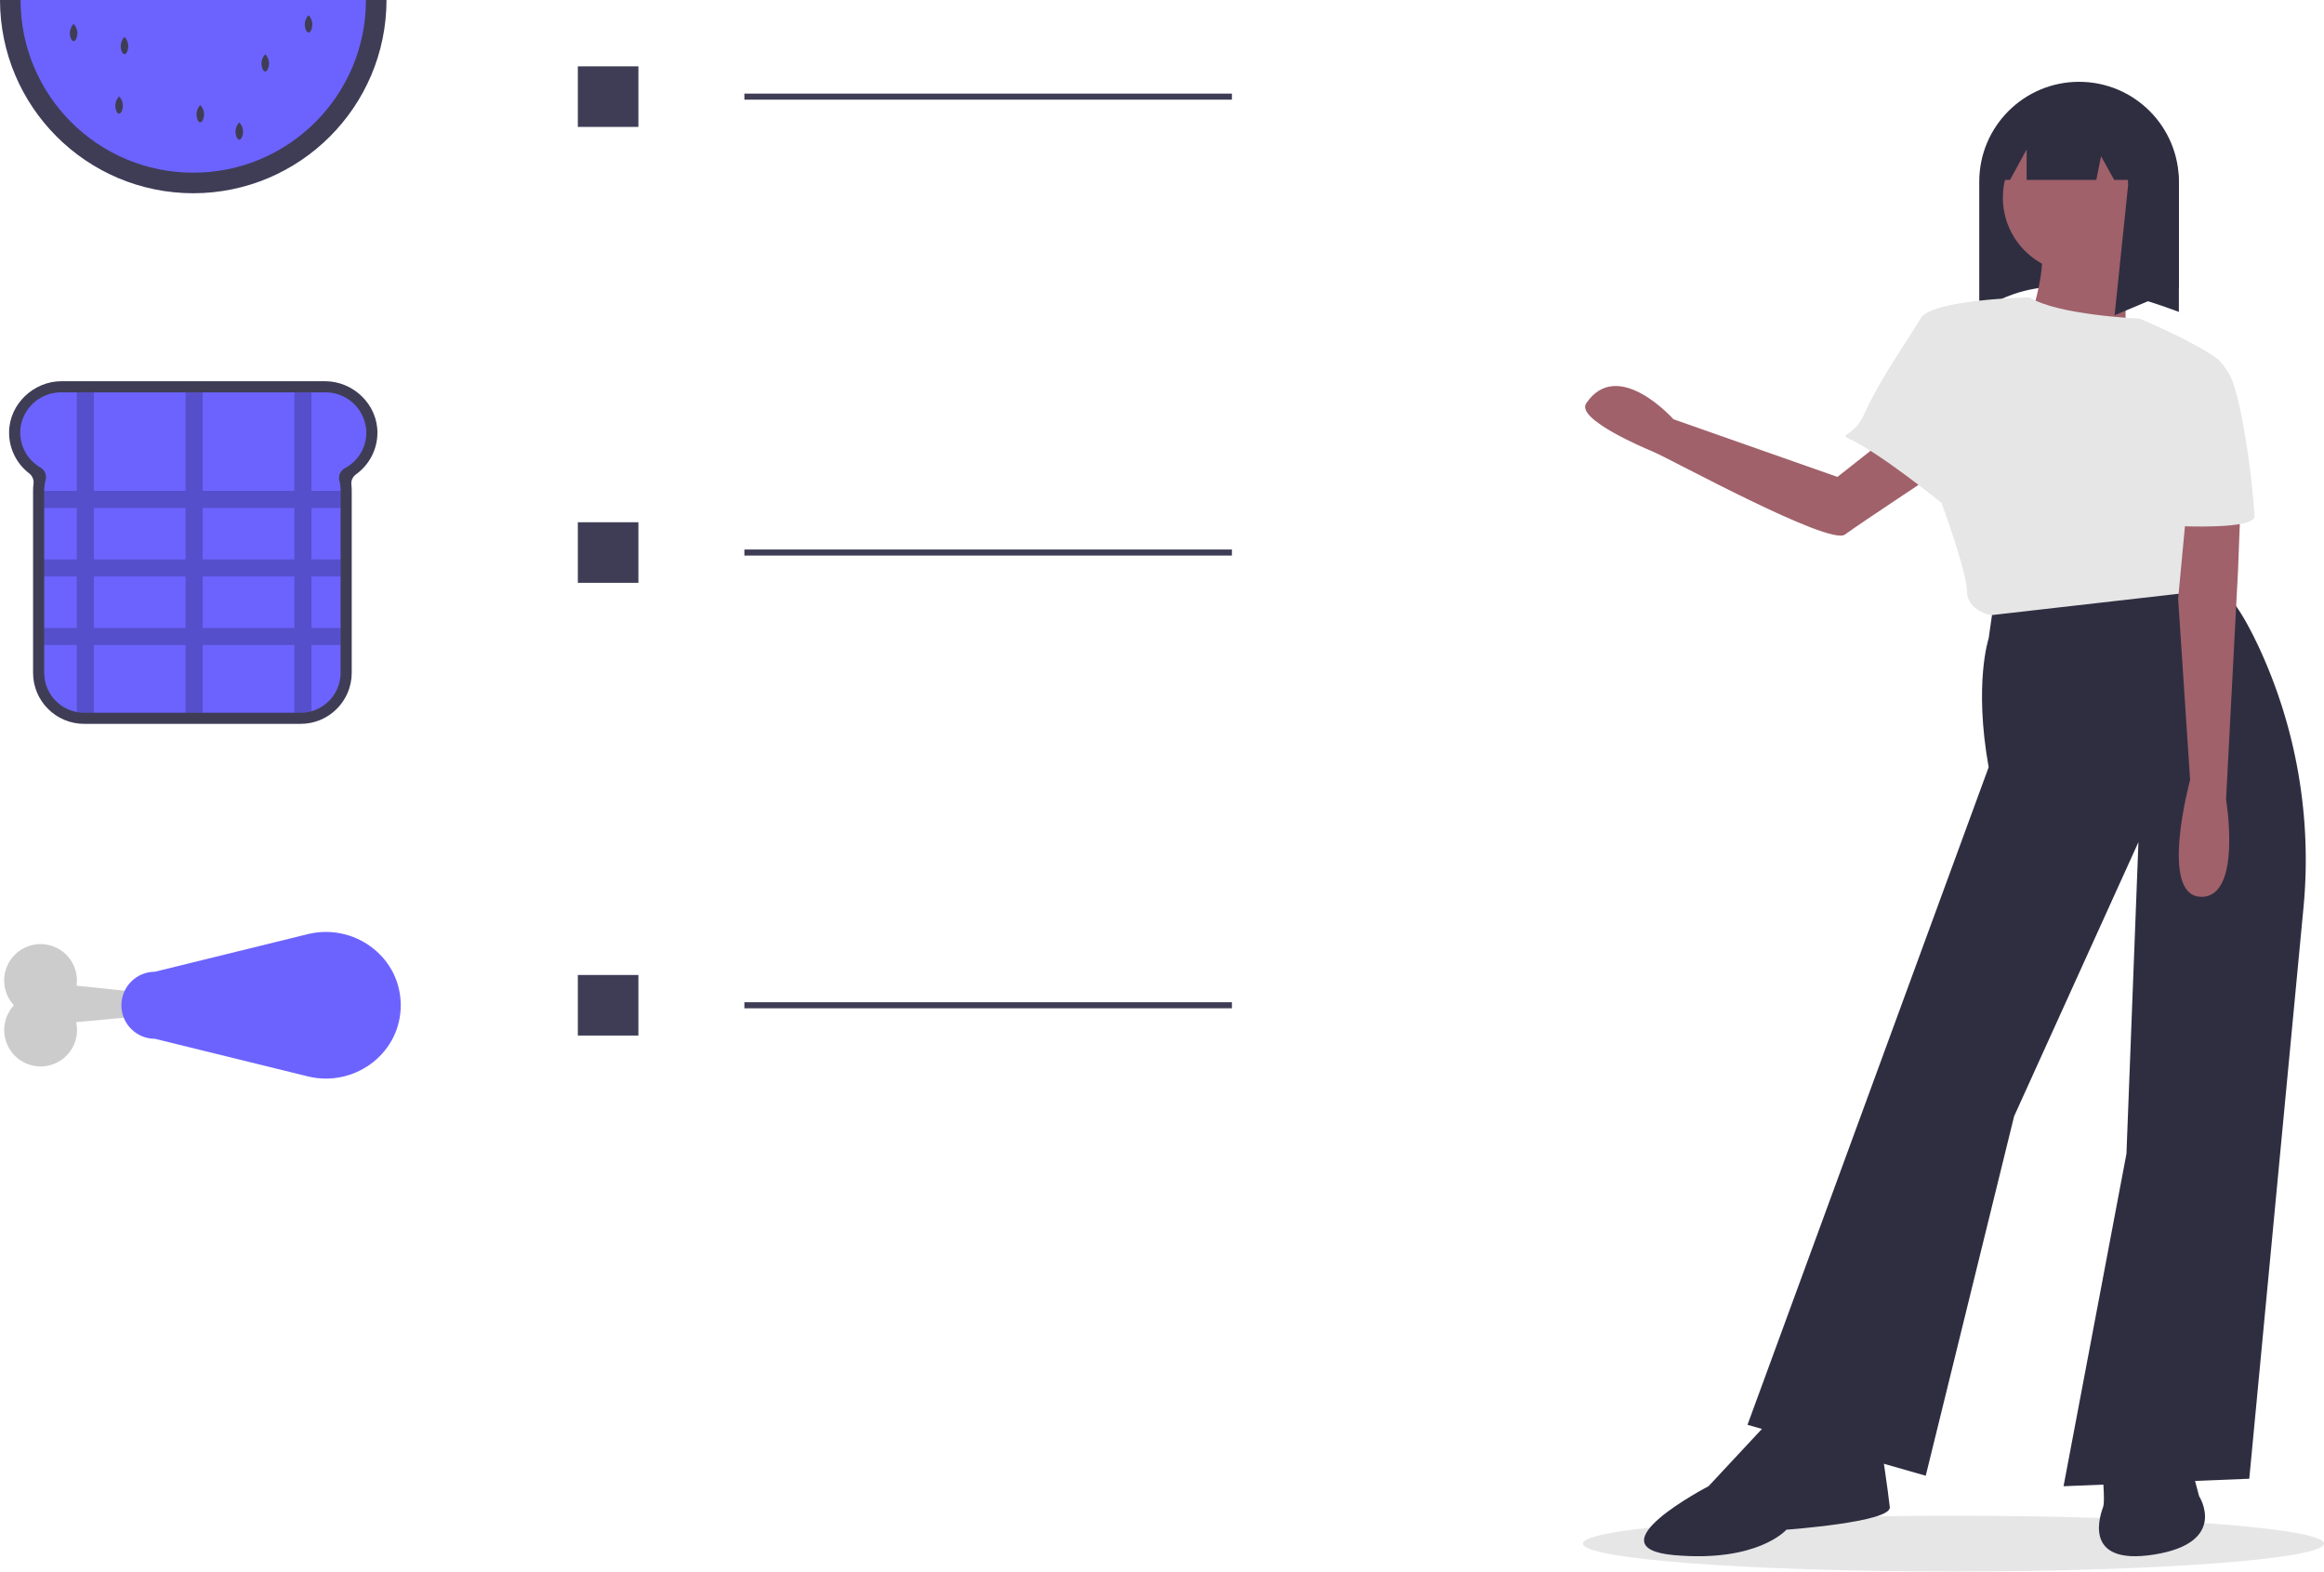
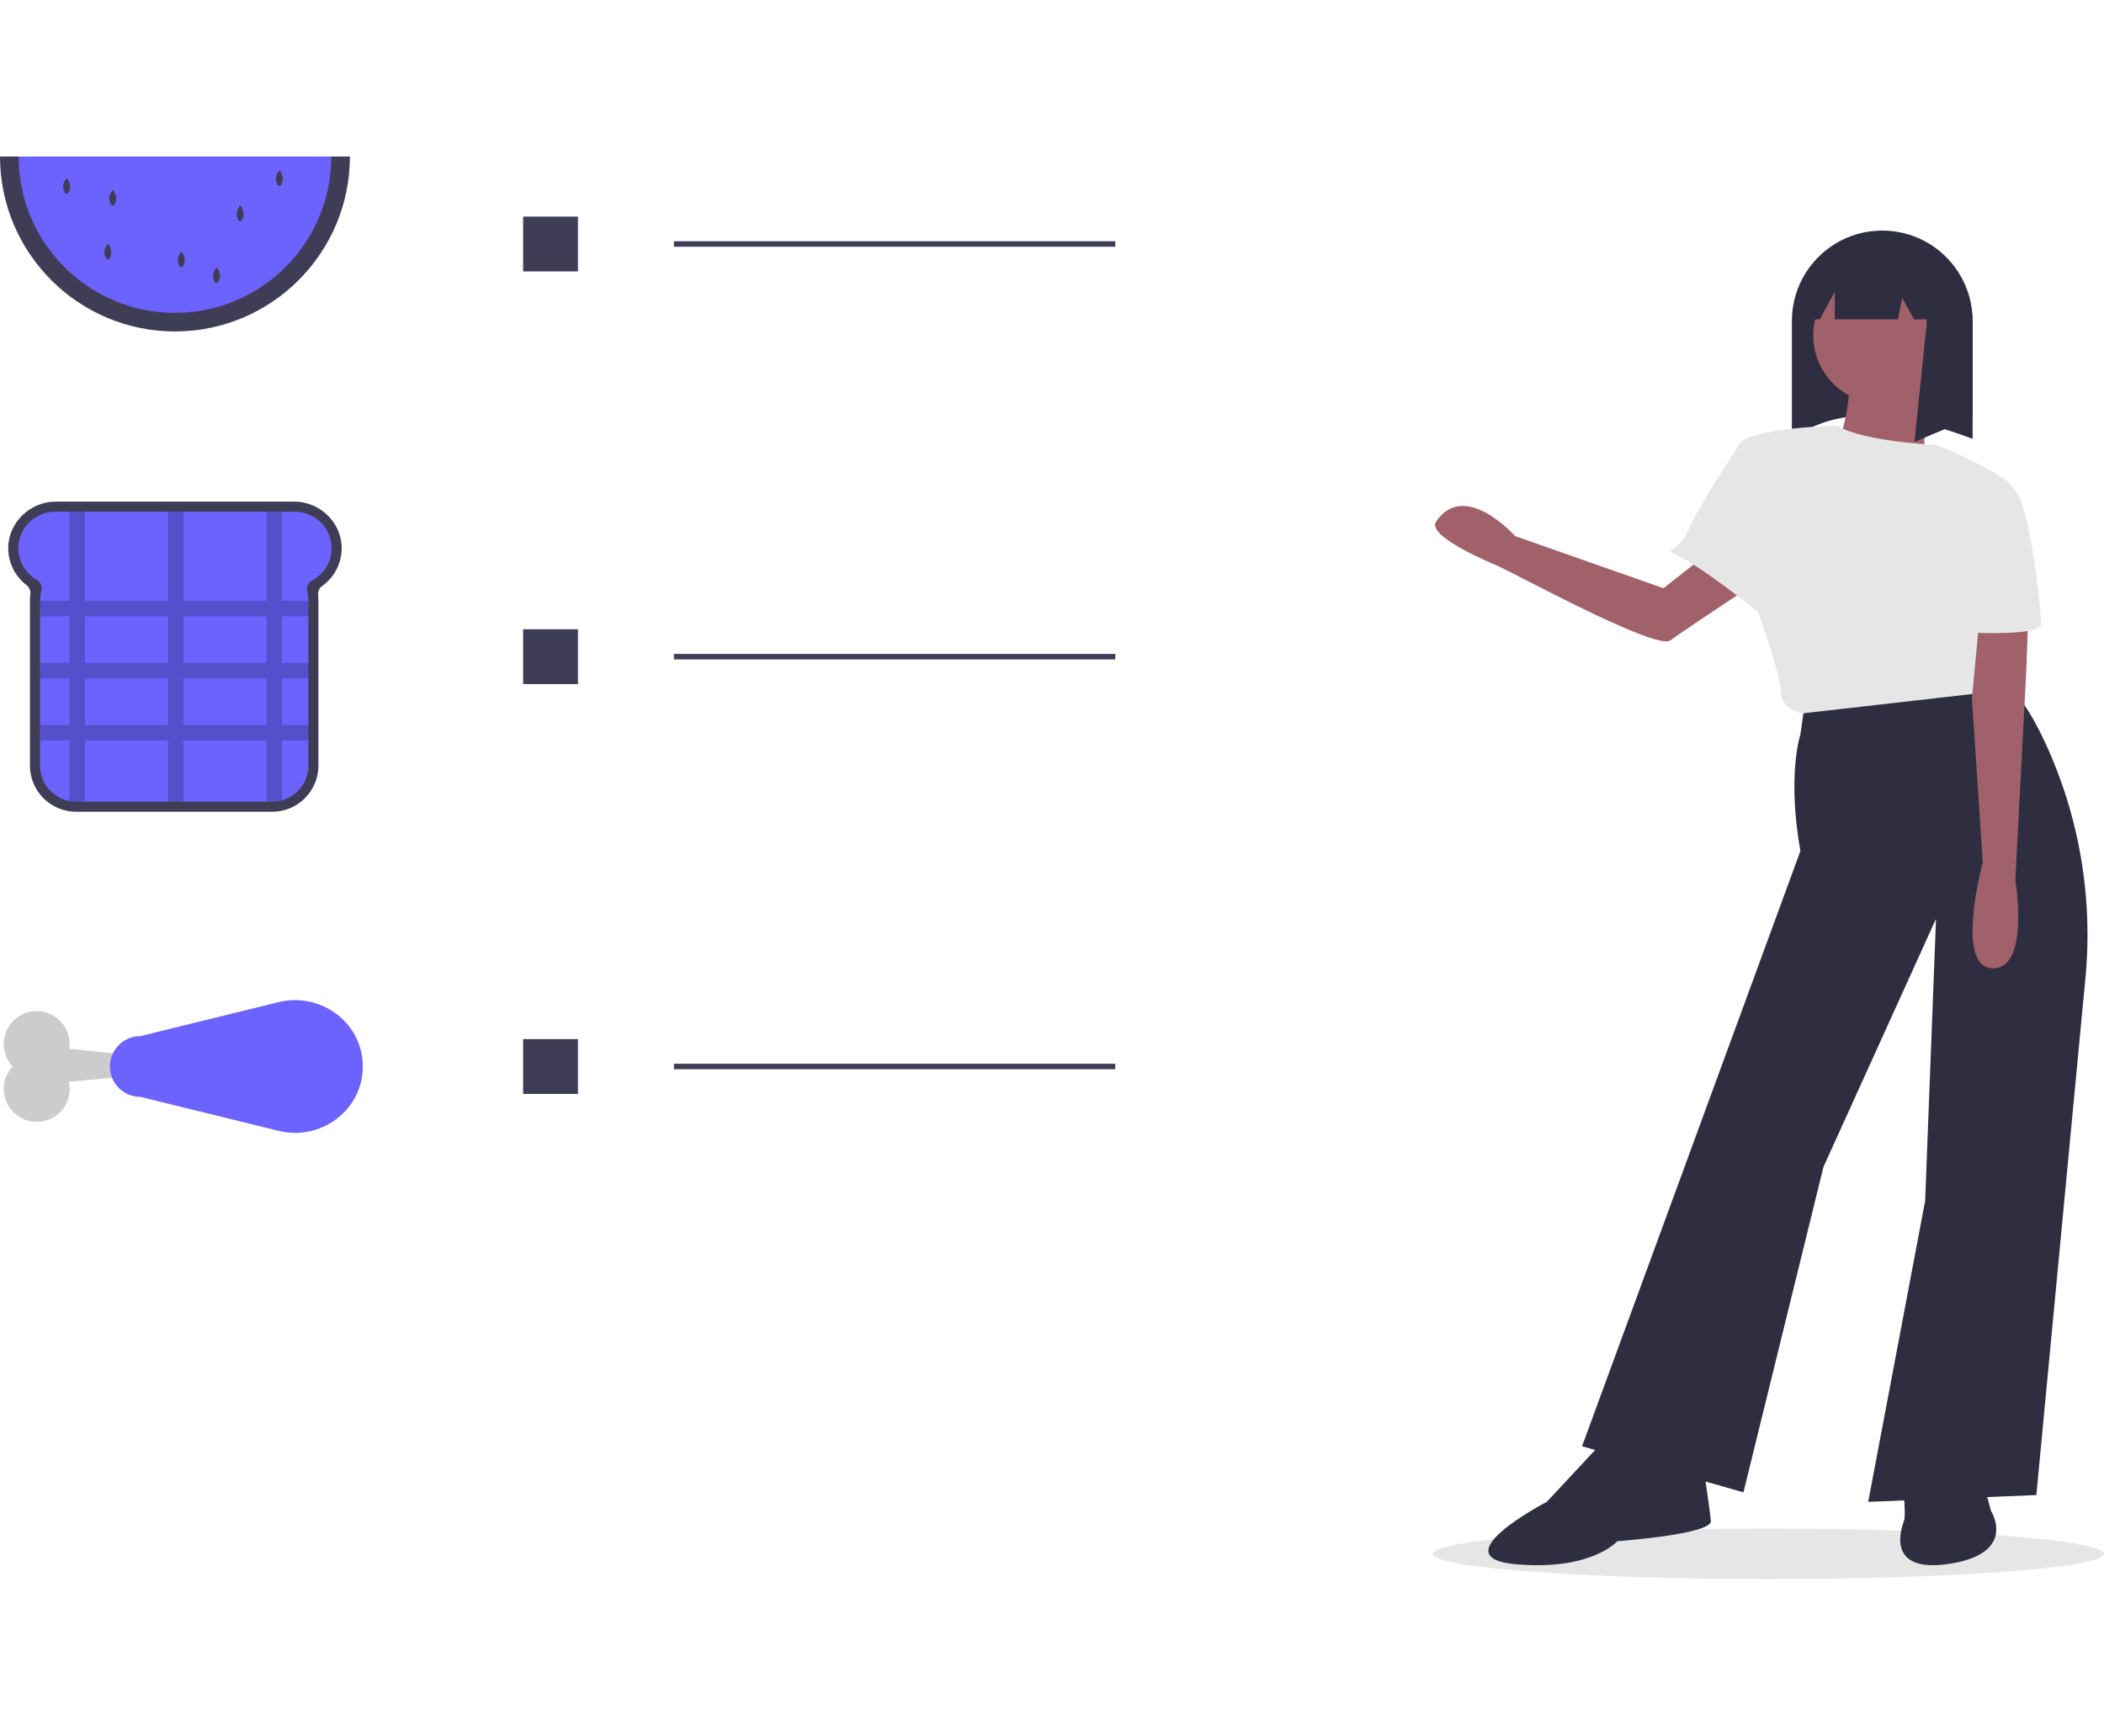
- <svg xmlns="http://www.w3.org/2000/svg" id="bd9ea3a9-b4c9-40eb-b9f6-70e25d8cad06" data-name="Layer 1" width="767.457" height="518.945" viewBox="0 0 767.457 518.945">
+ <svg xmlns="http://www.w3.org/2000/svg" id="bd9ea3a9-b4c9-40eb-b9f6-70e25d8cad06" data-name="Layer 1" width="400" height="330" viewBox="0 0 767.457 518.945">
  <ellipse cx="645.091" cy="509.733" rx="122.366" ry="9.212" fill="#e6e6e6" />
  <path d="M340.909,333.454c.039-9.376-7.949-17.045-17.325-17.045h-87.003c-9.228,0-17.201,7.542-17.309,16.77a16.936,16.936,0,0,0,6.57,13.611,3.789,3.789,0,0,1,1.5,3.468,16.853,16.853,0,0,0-.151,2.256v60.18a16.868,16.868,0,0,0,16.868,16.868h71.495a16.868,16.868,0,0,0,16.868-16.868V352.513a16.957,16.957,0,0,0-.115-1.976,3.659,3.659,0,0,1,1.539-3.378A16.946,16.946,0,0,0,340.909,333.454Z" transform="translate(-216.2716 -190.5273)" fill="#3f3d56" />
  <path d="M337.142,331.803a13.495,13.495,0,0,0-13.505-11.717H236.556a13.528,13.528,0,0,0-13.301,10.478,13.317,13.317,0,0,0,6.365,14.342,3.663,3.663,0,0,1,1.714,4.147,13.059,13.059,0,0,0-.464,3.462v60.174a13.198,13.198,0,0,0,10.749,12.967,13.358,13.358,0,0,0,2.444.226h71.495a13.046,13.046,0,0,0,3.57-.492,13.191,13.191,0,0,0,9.618-12.696V352.51a13.132,13.132,0,0,0-.407-3.247,3.768,3.768,0,0,1-.113-.9,3.668,3.668,0,0,1,1.946-3.236l.006-.006A13.29,13.29,0,0,0,337.142,331.803Z" transform="translate(-216.2716 -190.5273)" fill="#6c63ff" />
  <path d="M328.746,358.275v-5.658H319.128v-32.531h-5.658v32.531h-30.268v-32.531h-5.658v32.531h-30.268v-32.531h-5.658v32.531H230.87v5.658h10.749V375.248H230.87v5.658h10.749v16.973H230.87v5.658h10.749v22.121a13.358,13.358,0,0,0,2.444.226h3.213V403.536h30.268v22.347h5.658V403.536h30.268v22.347h2.088a13.046,13.046,0,0,0,3.57-.492V403.536h9.618v-5.658H319.128V380.906h9.618V375.248H319.128V358.275Zm-81.469,0h30.268V375.248h-30.268Zm0,39.603V380.906h30.268v16.973Zm66.194,0h-30.268V380.906h30.268Zm0-22.63h-30.268V358.275h30.268Z" transform="translate(-216.2716 -190.5273)" opacity="0.2" />
  <path d="M340.513,190.527a60.422,60.422,0,1,1-120.845,0H340.513Z" transform="translate(-216.2716 -190.5273)" fill="#6c63ff" />
  <path d="M241.835,201.253c0,1.58-.56,2.86-1.251,2.86s-1.251-1.281-1.251-2.86a4.662,4.662,0,0,1,1.251-2.86A4.661,4.661,0,0,1,241.835,201.253Z" transform="translate(-216.2716 -190.5273)" fill="#3f3d56" />
  <path d="M305.118,211.264c0,1.58-.56,2.86-1.251,2.86s-1.251-1.281-1.251-2.86a4.662,4.662,0,0,1,1.251-2.86A4.662,4.662,0,0,1,305.118,211.264Z" transform="translate(-216.2716 -190.5273)" fill="#3f3d56" />
  <path d="M258.639,205.544c0,1.58-.56,2.86-1.251,2.86s-1.251-1.281-1.251-2.86a4.662,4.662,0,0,1,1.251-2.86A4.662,4.662,0,0,1,258.639,205.544Z" transform="translate(-216.2716 -190.5273)" fill="#3f3d56" />
  <path d="M283.666,228.068c0,1.58-.56,2.86-1.251,2.86s-1.251-1.281-1.251-2.86a4.662,4.662,0,0,1,1.251-2.86A4.662,4.662,0,0,1,283.666,228.068Z" transform="translate(-216.2716 -190.5273)" fill="#3f3d56" />
  <path d="M256.851,225.208c0,1.58-.56,2.86-1.251,2.86s-1.251-1.281-1.251-2.86a4.661,4.661,0,0,1,1.251-2.86A4.662,4.662,0,0,1,256.851,225.208Z" transform="translate(-216.2716 -190.5273)" fill="#3f3d56" />
  <path d="M319.419,198.393c0,1.58-.56,2.86-1.251,2.86s-1.251-1.281-1.251-2.86a4.662,4.662,0,0,1,1.251-2.86A4.662,4.662,0,0,1,319.419,198.393Z" transform="translate(-216.2716 -190.5273)" fill="#3f3d56" />
  <path d="M296.537,233.788c0,1.58-.56,2.86-1.251,2.86s-1.251-1.281-1.251-2.86a4.662,4.662,0,0,1,1.251-2.86A4.662,4.662,0,0,1,296.537,233.788Z" transform="translate(-216.2716 -190.5273)" fill="#3f3d56" />
  <path d="M280.091,254.346a63.891,63.891,0,0,1-63.819-63.819h6.793a57.026,57.026,0,1,0,114.052,0h6.793A63.891,63.891,0,0,1,280.091,254.346Z" transform="translate(-216.2716 -190.5273)" fill="#3f3d56" />
  <rect x="190.819" y="21.909" width="20" height="20" fill="#3f3d56" />
  <rect x="245.819" y="30.909" width="161" height="2" fill="#3f3d56" />
  <rect x="190.819" y="172.458" width="20" height="20" fill="#3f3d56" />
  <rect x="245.819" y="181.458" width="161" height="2" fill="#3f3d56" />
  <rect x="190.819" y="321.959" width="20" height="20" fill="#3f3d56" />
  <rect x="245.819" y="330.959" width="161" height="2" fill="#3f3d56" />
  <path d="M848.596,327.872,823.048,348.009,768.913,328.983s-18.406-20.703-28.815-5.283c-3.565,5.281,19.784,15.038,21.986,15.944,5.507,2.267,58.258,31.207,63.428,27.41S859.765,344.054,859.765,344.054Z" transform="translate(-216.2716 -190.5273)" fill="#a0616a" />
  <path d="M935.806,293.52c-24.214-9.048-47.247-13.329-65.922,0v-43.017a32.961,32.961,0,0,1,32.961-32.961h0a32.961,32.961,0,0,1,32.961,32.961Z" transform="translate(-216.2716 -190.5273)" fill="#2f2e41" />
  <path d="M874.965,387.491l-1.979,13.85s-4.946,14.839,0,42.539l-79.638,217.149L852.211,677.848l29.184-118.715,41.056-90.52-3.957,102.886L897.718,681.311l61.336-2.473,17.873-188.293a166.793,166.793,0,0,0-14.945-86.825c-4.958-10.53-10.289-18.829-15.127-20.034C932.344,380.072,874.965,387.491,874.965,387.491Z" transform="translate(-216.2716 -190.5273)" fill="#2f2e41" />
  <path d="M800.768,659.546l-20.28,21.764s-39.077,20.28-11.377,22.754,37.098-8.409,37.098-8.409,34.625-2.473,34.131-7.42-2.968-21.27-2.968-21.27Z" transform="translate(-216.2716 -190.5273)" fill="#2f2e41" />
  <path d="M910.826,664.794v15.334s.495,6.43,0,7.914-7.914,19.786,16.818,15.829,14.839-19.291,14.839-19.291l-5.936-22.259Z" transform="translate(-216.2716 -190.5273)" fill="#2f2e41" />
  <circle cx="686.27" cy="65.265" r="24.856" fill="#a0616a" />
  <path d="M919.73,269.519s-3.463,32.647,0,38.582-35.12-5.936-35.12-5.936,8.409-22.259,5.441-31.163S919.73,269.519,919.73,269.519Z" transform="translate(-216.2716 -190.5273)" fill="#a0616a" />
  <path d="M939.516,363.501l7.914,21.764-73.702,8.409s-7.914-1.484-7.914-7.914-8.409-29.184-8.409-29.184-20.595-16.692-30.488-21.144c-3.586-1.613,1.778-.947,4.796-7.793.905-2.058,1.988-4.229,3.171-6.43.965-1.805,2.003-3.636,3.067-5.441,1.291-2.201,2.622-4.368,3.913-6.43,3.908-6.237,7.474-11.481,8.617-13.603,3.463-6.43,36.015-7.004,36.015-7.004,9.309,5.857,36.203,7.004,36.203,7.004s18.5,7.741,26.206,13.603C949.463,309.758,939.516,363.501,939.516,363.501Z" transform="translate(-216.2716 -190.5273)" fill="#e6e6e6" />
  <path d="M923.515,225.954v-.59l-.702.039a32.986,32.986,0,0,0-28.349-5.665,32.844,32.844,0,0,1,12.652,6.537L883.292,227.598l-10.056,22.346h6.805l5.485-10.056v10.056h23.017l1.564-7.821,4.345,7.821H918.975c.028.558.071,1.111.071,1.676l-4.469,43.017,21.229-8.939V251.62A32.892,32.892,0,0,0,923.515,225.954Z" transform="translate(-216.2716 -190.5273)" fill="#2f2e41" />
  <path d="M956.828,339.758l-1.484,39.077-3.957,75.681s5.441,32.647-8.409,32.152-3.463-38.582-3.463-38.582l-3.957-59.852,3.957-42.045Z" transform="translate(-216.2716 -190.5273)" fill="#a0616a" />
  <path d="M960.786,361.028c0,4.452-24.98,3.215-24.98,3.215L922.698,295.735s18.5,7.741,26.206,13.603a23.23,23.23,0,0,1,4.388,6.43c.589,1.588,1.147,3.428,1.677,5.441.524,1.998,1.014,4.17,1.474,6.43A263.162,263.162,0,0,1,960.786,361.028Z" transform="translate(-216.2716 -190.5273)" fill="#e6e6e6" />
  <path d="M279.418,519.951l-37.862-3.92a12.02,12.02,0,1,0-20.696,6.466,12.025,12.025,0,1,0,20.563,5.559l37.995-3.493Z" transform="translate(-216.2716 -190.5273)" fill="#ccc" />
  <path d="M317.92,545.973c14.884,3.66,29.879-6.897,30.655-22.205q.032-.637.032-1.282t-.032-1.282c-.776-15.308-15.77-25.865-30.655-22.205l-50.494,12.417a11.07,11.07,0,1,0,0,22.14Z" transform="translate(-216.2716 -190.5273)" fill="#6c63ff" />
</svg>
